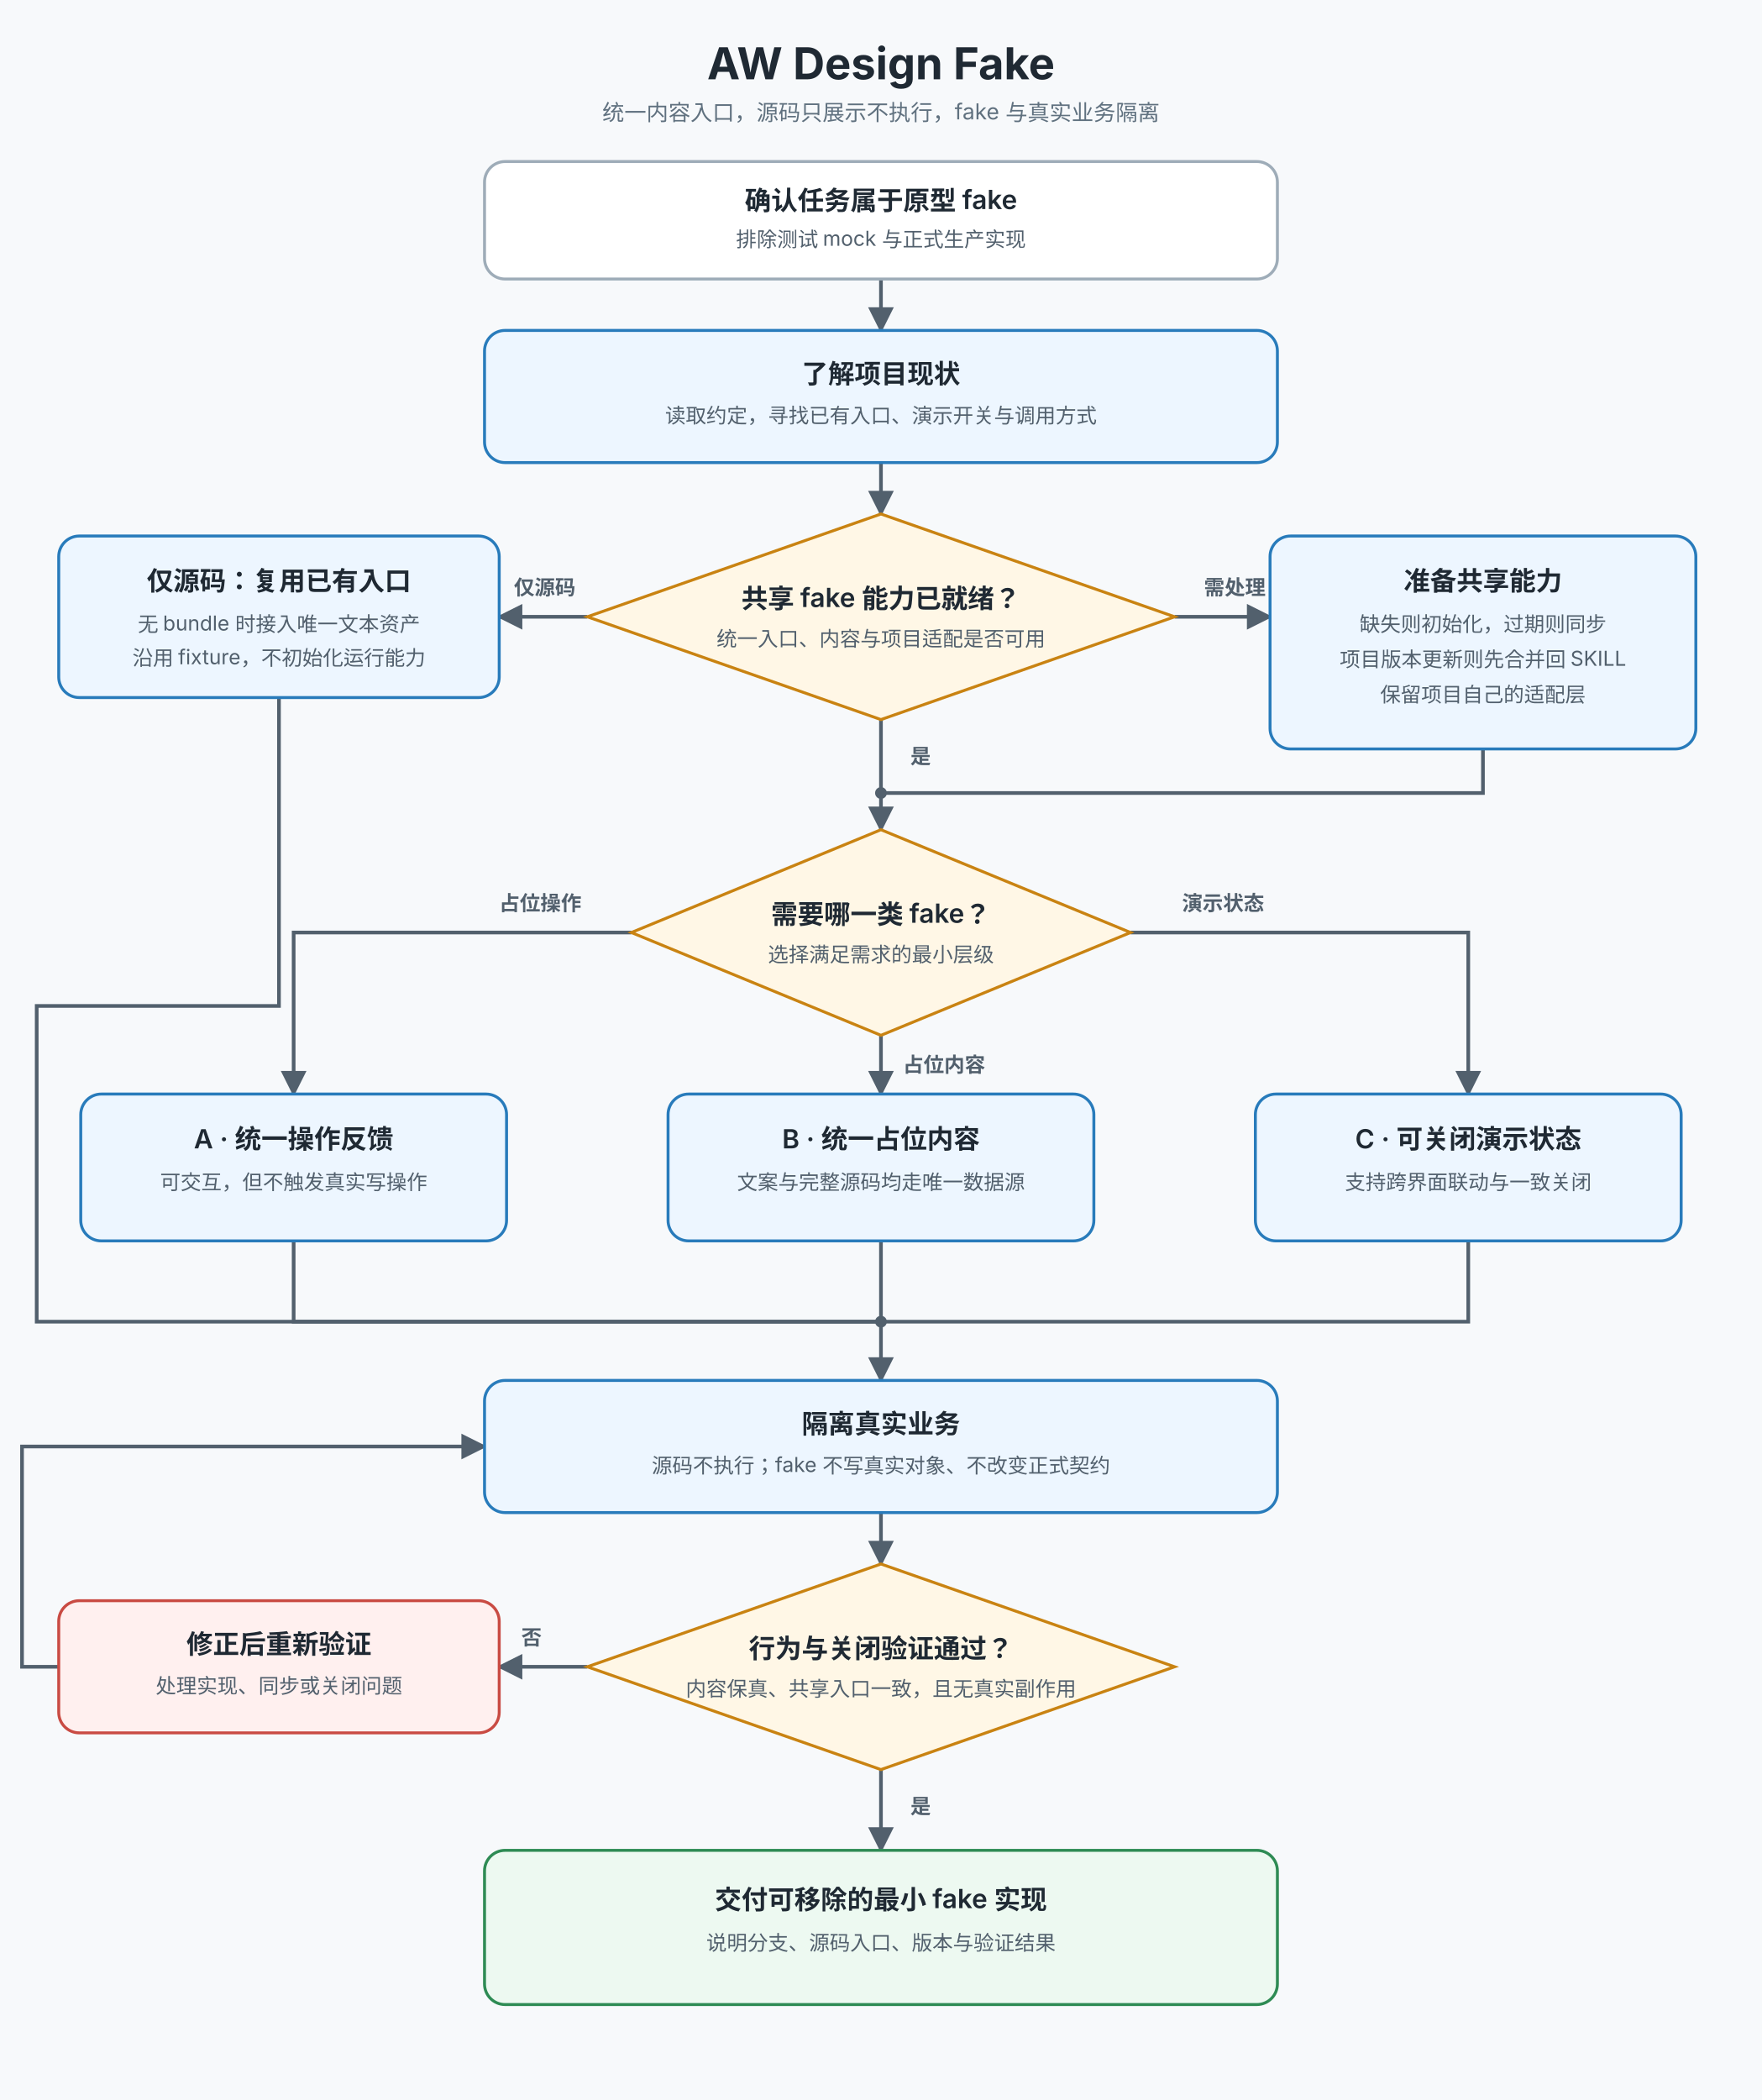
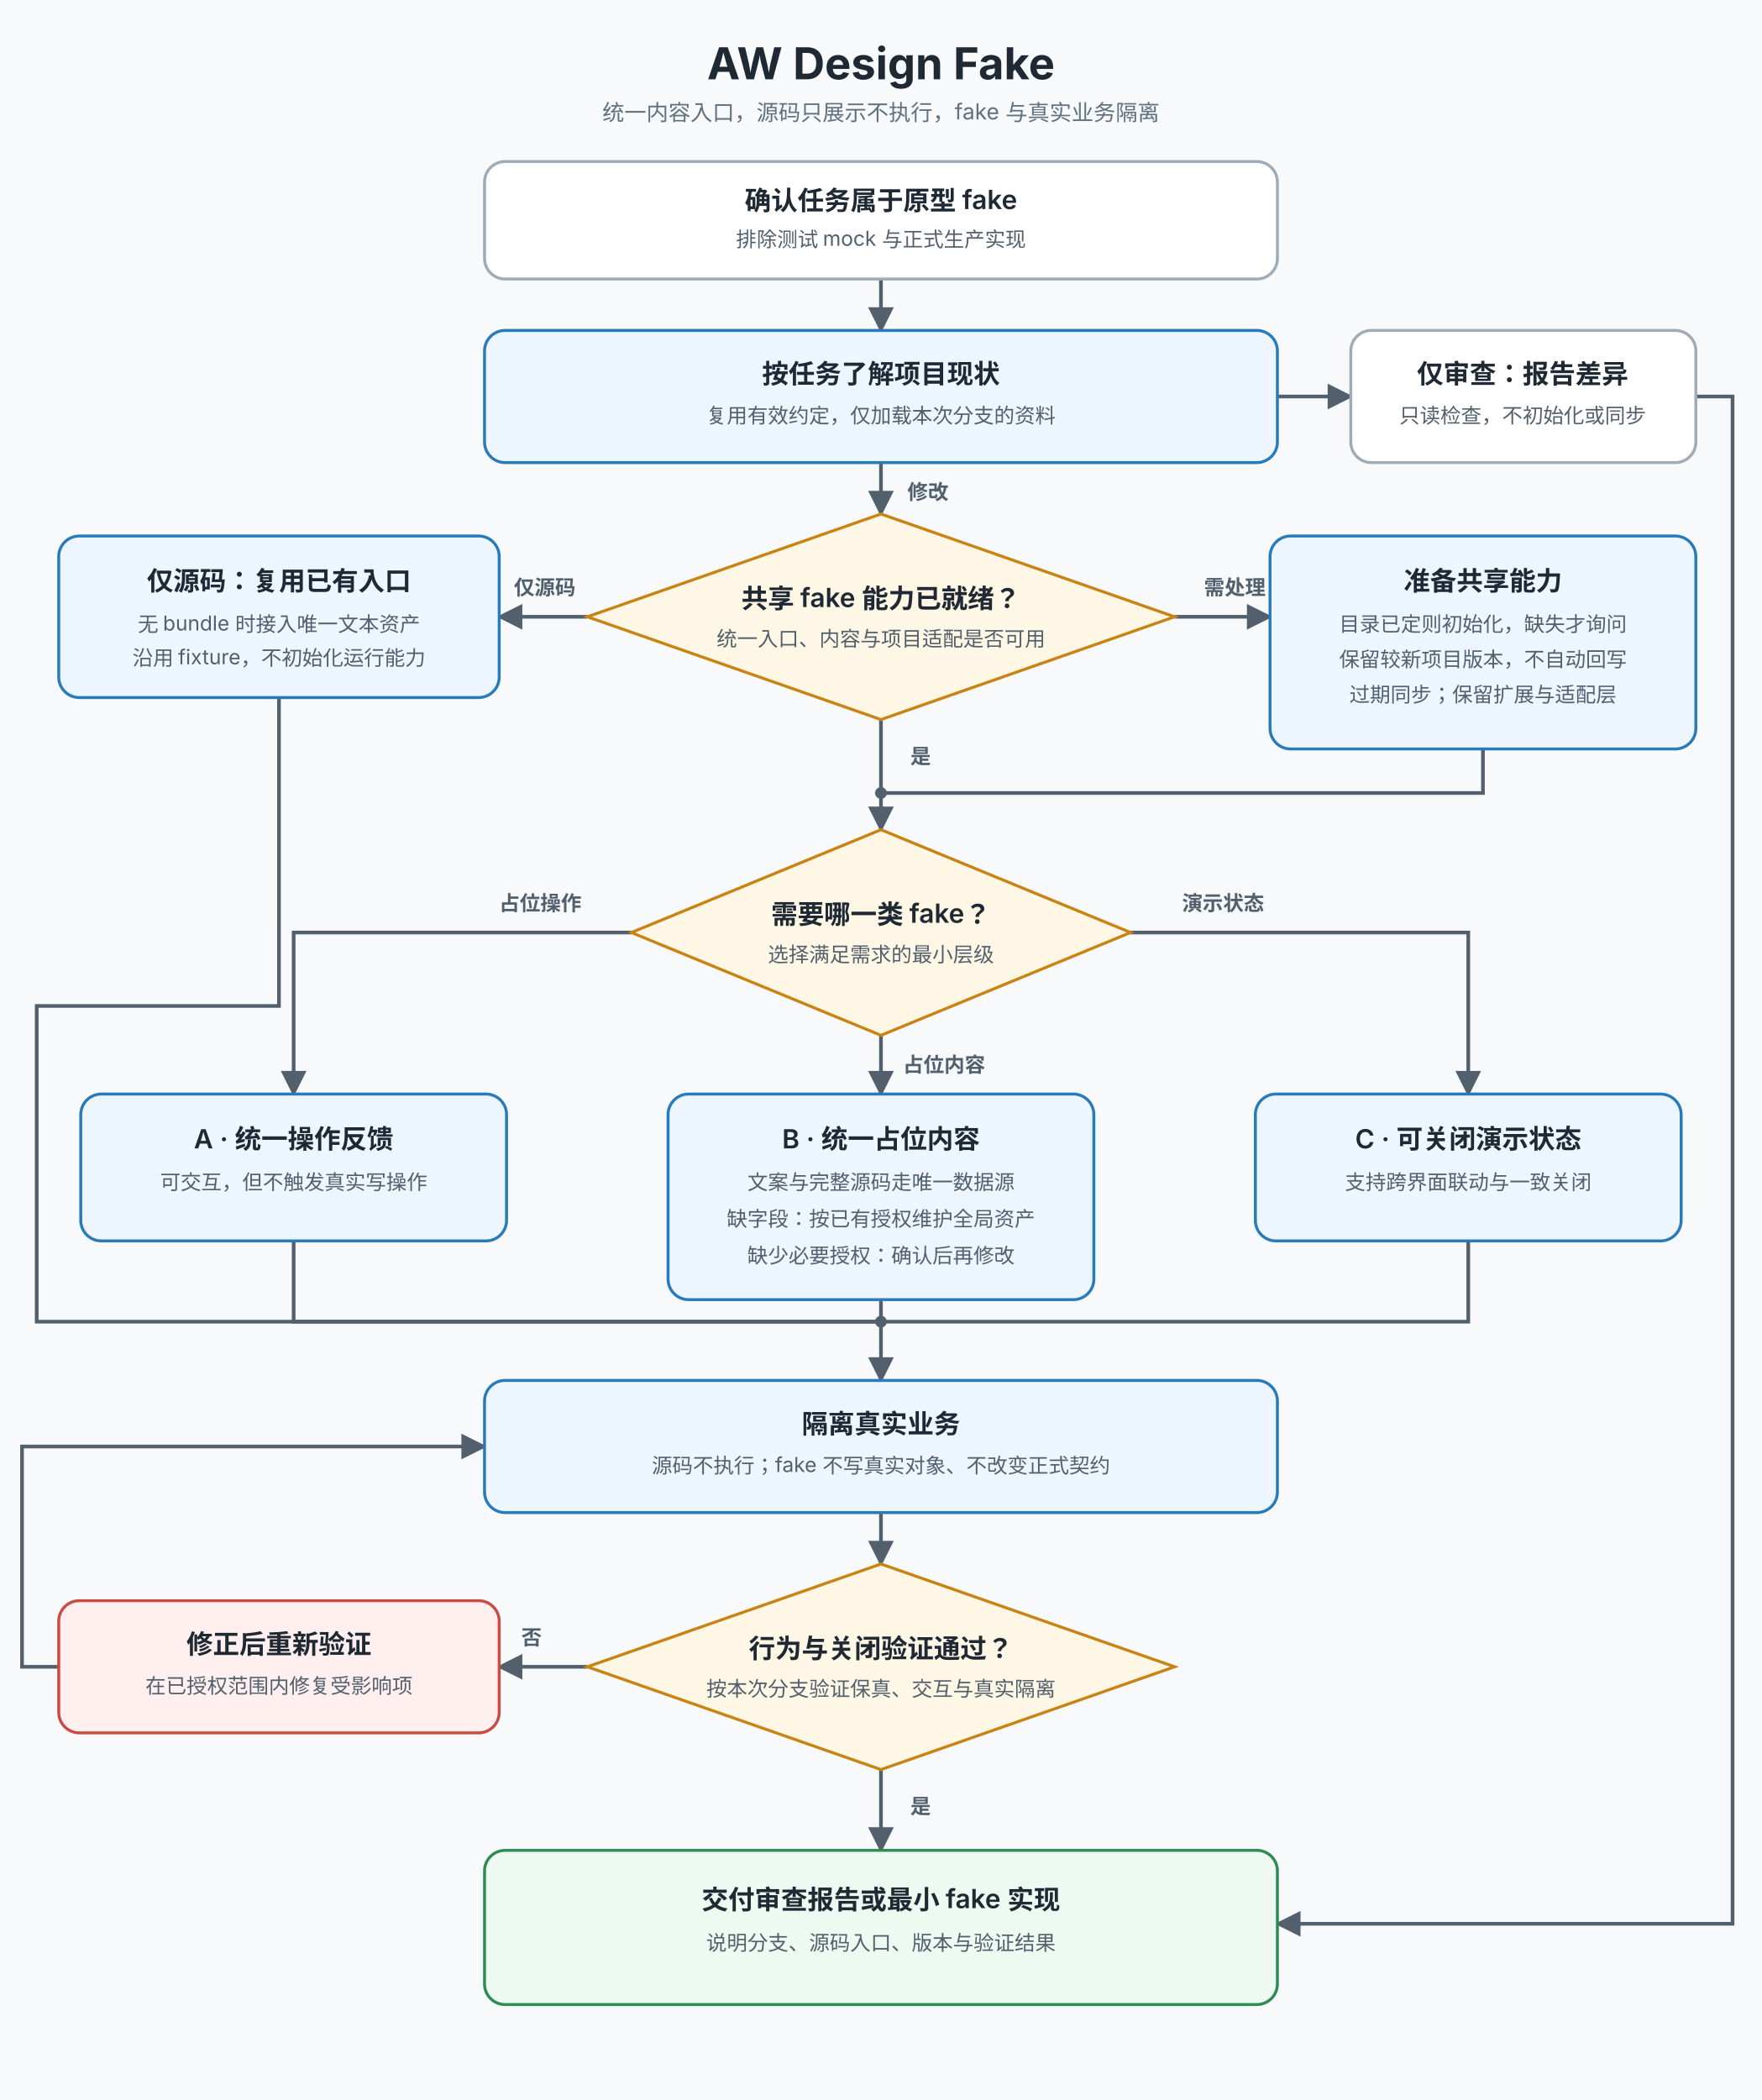
<svg xmlns="http://www.w3.org/2000/svg" viewBox="0 0 1200 1430" role="img" aria-labelledby="title desc">
  <defs>
    <marker id="arrow" viewBox="0 0 10 10" refX="9" refY="5" markerWidth="7" markerHeight="7" orient="auto">
      <path d="M0 0 L10 5 L0 10 Z" fill="#52606d" />
    </marker>
    <style>
      .canvas { fill: #f7f9fb; }
      .title { font: 700 30px -apple-system, BlinkMacSystemFont, "PingFang SC", sans-serif; fill: #1f2933; }
      .subtitle { font: 400 15px -apple-system, BlinkMacSystemFont, "PingFang SC", sans-serif; fill: #60717f; }
      .label { font: 600 18px -apple-system, BlinkMacSystemFont, "PingFang SC", sans-serif; fill: #1f2933; text-anchor: middle; }
      .detail { font: 400 14px -apple-system, BlinkMacSystemFont, "PingFang SC", sans-serif; fill: #52606d; text-anchor: middle; }
      .branch { font: 600 14px -apple-system, BlinkMacSystemFont, "PingFang SC", sans-serif; fill: #52606d; }
      .link { fill: none; stroke: #52606d; stroke-width: 2.5; marker-end: url(#arrow); }
      .route { fill: none; stroke: #52606d; stroke-width: 2.5; }
      .input { fill: #ffffff; stroke: #9eacb8; stroke-width: 2; }
      .step { fill: #edf6ff; stroke: #287bbb; stroke-width: 2; }
      .judge { fill: #fff7e6; stroke: #c98312; stroke-width: 2; }
      .fix { fill: #fff0ef; stroke: #c94b43; stroke-width: 2; }
      .done { fill: #edf9f1; stroke: #2e8b54; stroke-width: 2; }
    </style>
  </defs>
  <rect class="canvas" width="1200" height="1430" />
  <text class="title" x="600" y="54" text-anchor="middle">AW Design Fake</text>
  <text class="subtitle" x="600" y="82" text-anchor="middle">统一内容入口，源码只展示不执行，fake 与真实业务隔离</text>
+   <path class="link" d="M870 270 H920" />
+   <path class="link" d="M1155 270 H1180 V1310 H870" />
+   <rect class="input" x="920" y="225" width="235" height="90" rx="14" />
+   <text class="label" x="1037" y="261">仅审查：报告差异</text>
+   <text class="detail" x="1037" y="288">只读检查，不初始化或同步</text>
+   <text class="branch" x="618" y="340">修改</text>
  <path class="link" d="M600 190 V225" />
  <path class="link" d="M600 315 V350" />
  <path class="link" d="M600 490 V565" />
  <path class="link" d="M800 420 H865" />
  <path class="route" d="M1010 510 V540 H600" />
  <circle cx="600" cy="540" r="4" fill="#52606d" />
  <path class="link" d="M400 420 H340" />
  <path class="route" d="M190 475 V685 H25 V900 H600" />
  <path class="link" d="M430 635 H200 V745" />
  <path class="link" d="M600 705 V745" />
  <path class="link" d="M770 635 H1000 V745" />
  <path class="route" d="M200 845 V900 H600" />
-   <path class="route" d="M600 845 V900" />
+   <path class="route" d="M600 885 V900" />
  <path class="route" d="M1000 845 V900 H600" />
  <circle cx="600" cy="900" r="4" fill="#52606d" />
  <path class="link" d="M600 900 V940" />
  <path class="link" d="M600 1030 V1065" />
  <path class="link" d="M400 1135 H340" />
  <path class="link" d="M600 1205 V1260" />
  <path class="link" d="M40 1135 H15 V985 H330" />
  <rect class="input" x="330" y="110" width="540" height="80" rx="14" />
  <text class="label" x="600" y="143">确认任务属于原型 fake</text>
  <text class="detail" x="600" y="168">排除测试 mock 与正式生产实现</text>
  <rect class="step" x="330" y="225" width="540" height="90" rx="14" />
-   <text class="label" x="600" y="261">了解项目现状</text>
-   <text class="detail" x="600" y="288">读取约定，寻找已有入口、演示开关与调用方式</text>
+   <text class="label" x="600" y="261">按任务了解项目现状</text>
+   <text class="detail" x="600" y="288">复用有效约定，仅加载本次分支的资料</text>
  <polygon class="judge" points="600,350 800,420 600,490 400,420" />
  <text class="label" x="600" y="414">共享 fake 能力已就绪？</text>
  <text class="detail" x="600" y="440">统一入口、内容与项目适配是否可用</text>
  <text class="branch" x="620" y="520">是</text>
  <text class="branch" x="820" y="405">需处理</text>
  <rect class="step" x="40" y="365" width="300" height="110" rx="14" />
  <text class="label" x="190" y="402">仅源码：复用已有入口</text>
  <text class="detail" x="190" y="430">无 bundle 时接入唯一文本资产</text>
  <text class="detail" x="190" y="453">沿用 fixture，不初始化运行能力</text>
  <text class="branch" x="350" y="405">仅源码</text>
  <rect class="step" x="865" y="365" width="290" height="145" rx="14" />
  <text class="label" x="1010" y="402">准备共享能力</text>
-   <text class="detail" x="1010" y="430">缺失则初始化，过期则同步</text>
-   <text class="detail" x="1010" y="454">项目版本更新则先合并回 SKILL</text>
-   <text class="detail" x="1010" y="478">保留项目自己的适配层</text>
+   <text class="detail" x="1010" y="430">目录已定则初始化，缺失才询问</text>
+   <text class="detail" x="1010" y="454">保留较新项目版本，不自动回写</text>
+   <text class="detail" x="1010" y="478">过期同步；保留扩展与适配层</text>
  <polygon class="judge" points="600,565 770,635 600,705 430,635" />
  <text class="label" x="600" y="629">需要哪一类 fake？</text>
  <text class="detail" x="600" y="655">选择满足需求的最小层级</text>
  <text class="branch" x="340" y="620">占位操作</text>
  <text class="branch" x="615" y="730">占位内容</text>
  <text class="branch" x="805" y="620">演示状态</text>
  <rect class="step" x="55" y="745" width="290" height="100" rx="14" />
  <text class="label" x="200" y="782">A · 统一操作反馈</text>
  <text class="detail" x="200" y="810">可交互，但不触发真实写操作</text>
-   <rect class="step" x="455" y="745" width="290" height="100" rx="14" />
+   <rect class="step" x="455" y="745" width="290" height="140" rx="14" />
  <text class="label" x="600" y="782">B · 统一占位内容</text>
-   <text class="detail" x="600" y="810">文案与完整源码均走唯一数据源</text>
+   <text class="detail" x="600" y="810">文案与完整源码走唯一数据源</text>
+   <text class="detail" x="600" y="835">缺字段：按已有授权维护全局资产</text>
+   <text class="detail" x="600" y="860">缺少必要授权：确认后再修改</text>
  <rect class="step" x="855" y="745" width="290" height="100" rx="14" />
  <text class="label" x="1000" y="782">C · 可关闭演示状态</text>
  <text class="detail" x="1000" y="810">支持跨界面联动与一致关闭</text>
  <rect class="step" x="330" y="940" width="540" height="90" rx="14" />
  <text class="label" x="600" y="976">隔离真实业务</text>
  <text class="detail" x="600" y="1003">源码不执行；fake 不写真实对象、不改变正式契约</text>
  <polygon class="judge" points="600,1065 800,1135 600,1205 400,1135" />
  <text class="label" x="600" y="1129">行为与关闭验证通过？</text>
-   <text class="detail" x="600" y="1155">内容保真、共享入口一致，且无真实副作用</text>
+   <text class="detail" x="600" y="1155">按本次分支验证保真、交互与真实隔离</text>
  <text class="branch" x="355" y="1120">否</text>
  <text class="branch" x="620" y="1235">是</text>
  <rect class="fix" x="40" y="1090" width="300" height="90" rx="14" />
  <text class="label" x="190" y="1126">修正后重新验证</text>
-   <text class="detail" x="190" y="1153">处理实现、同步或关闭问题</text>
+   <text class="detail" x="190" y="1153">在已授权范围内修复受影响项</text>
  <rect class="done" x="330" y="1260" width="540" height="105" rx="14" />
-   <text class="label" x="600" y="1300">交付可移除的最小 fake 实现</text>
+   <text class="label" x="600" y="1300">交付审查报告或最小 fake 实现</text>
  <text class="detail" x="600" y="1328">说明分支、源码入口、版本与验证结果</text>
</svg>
